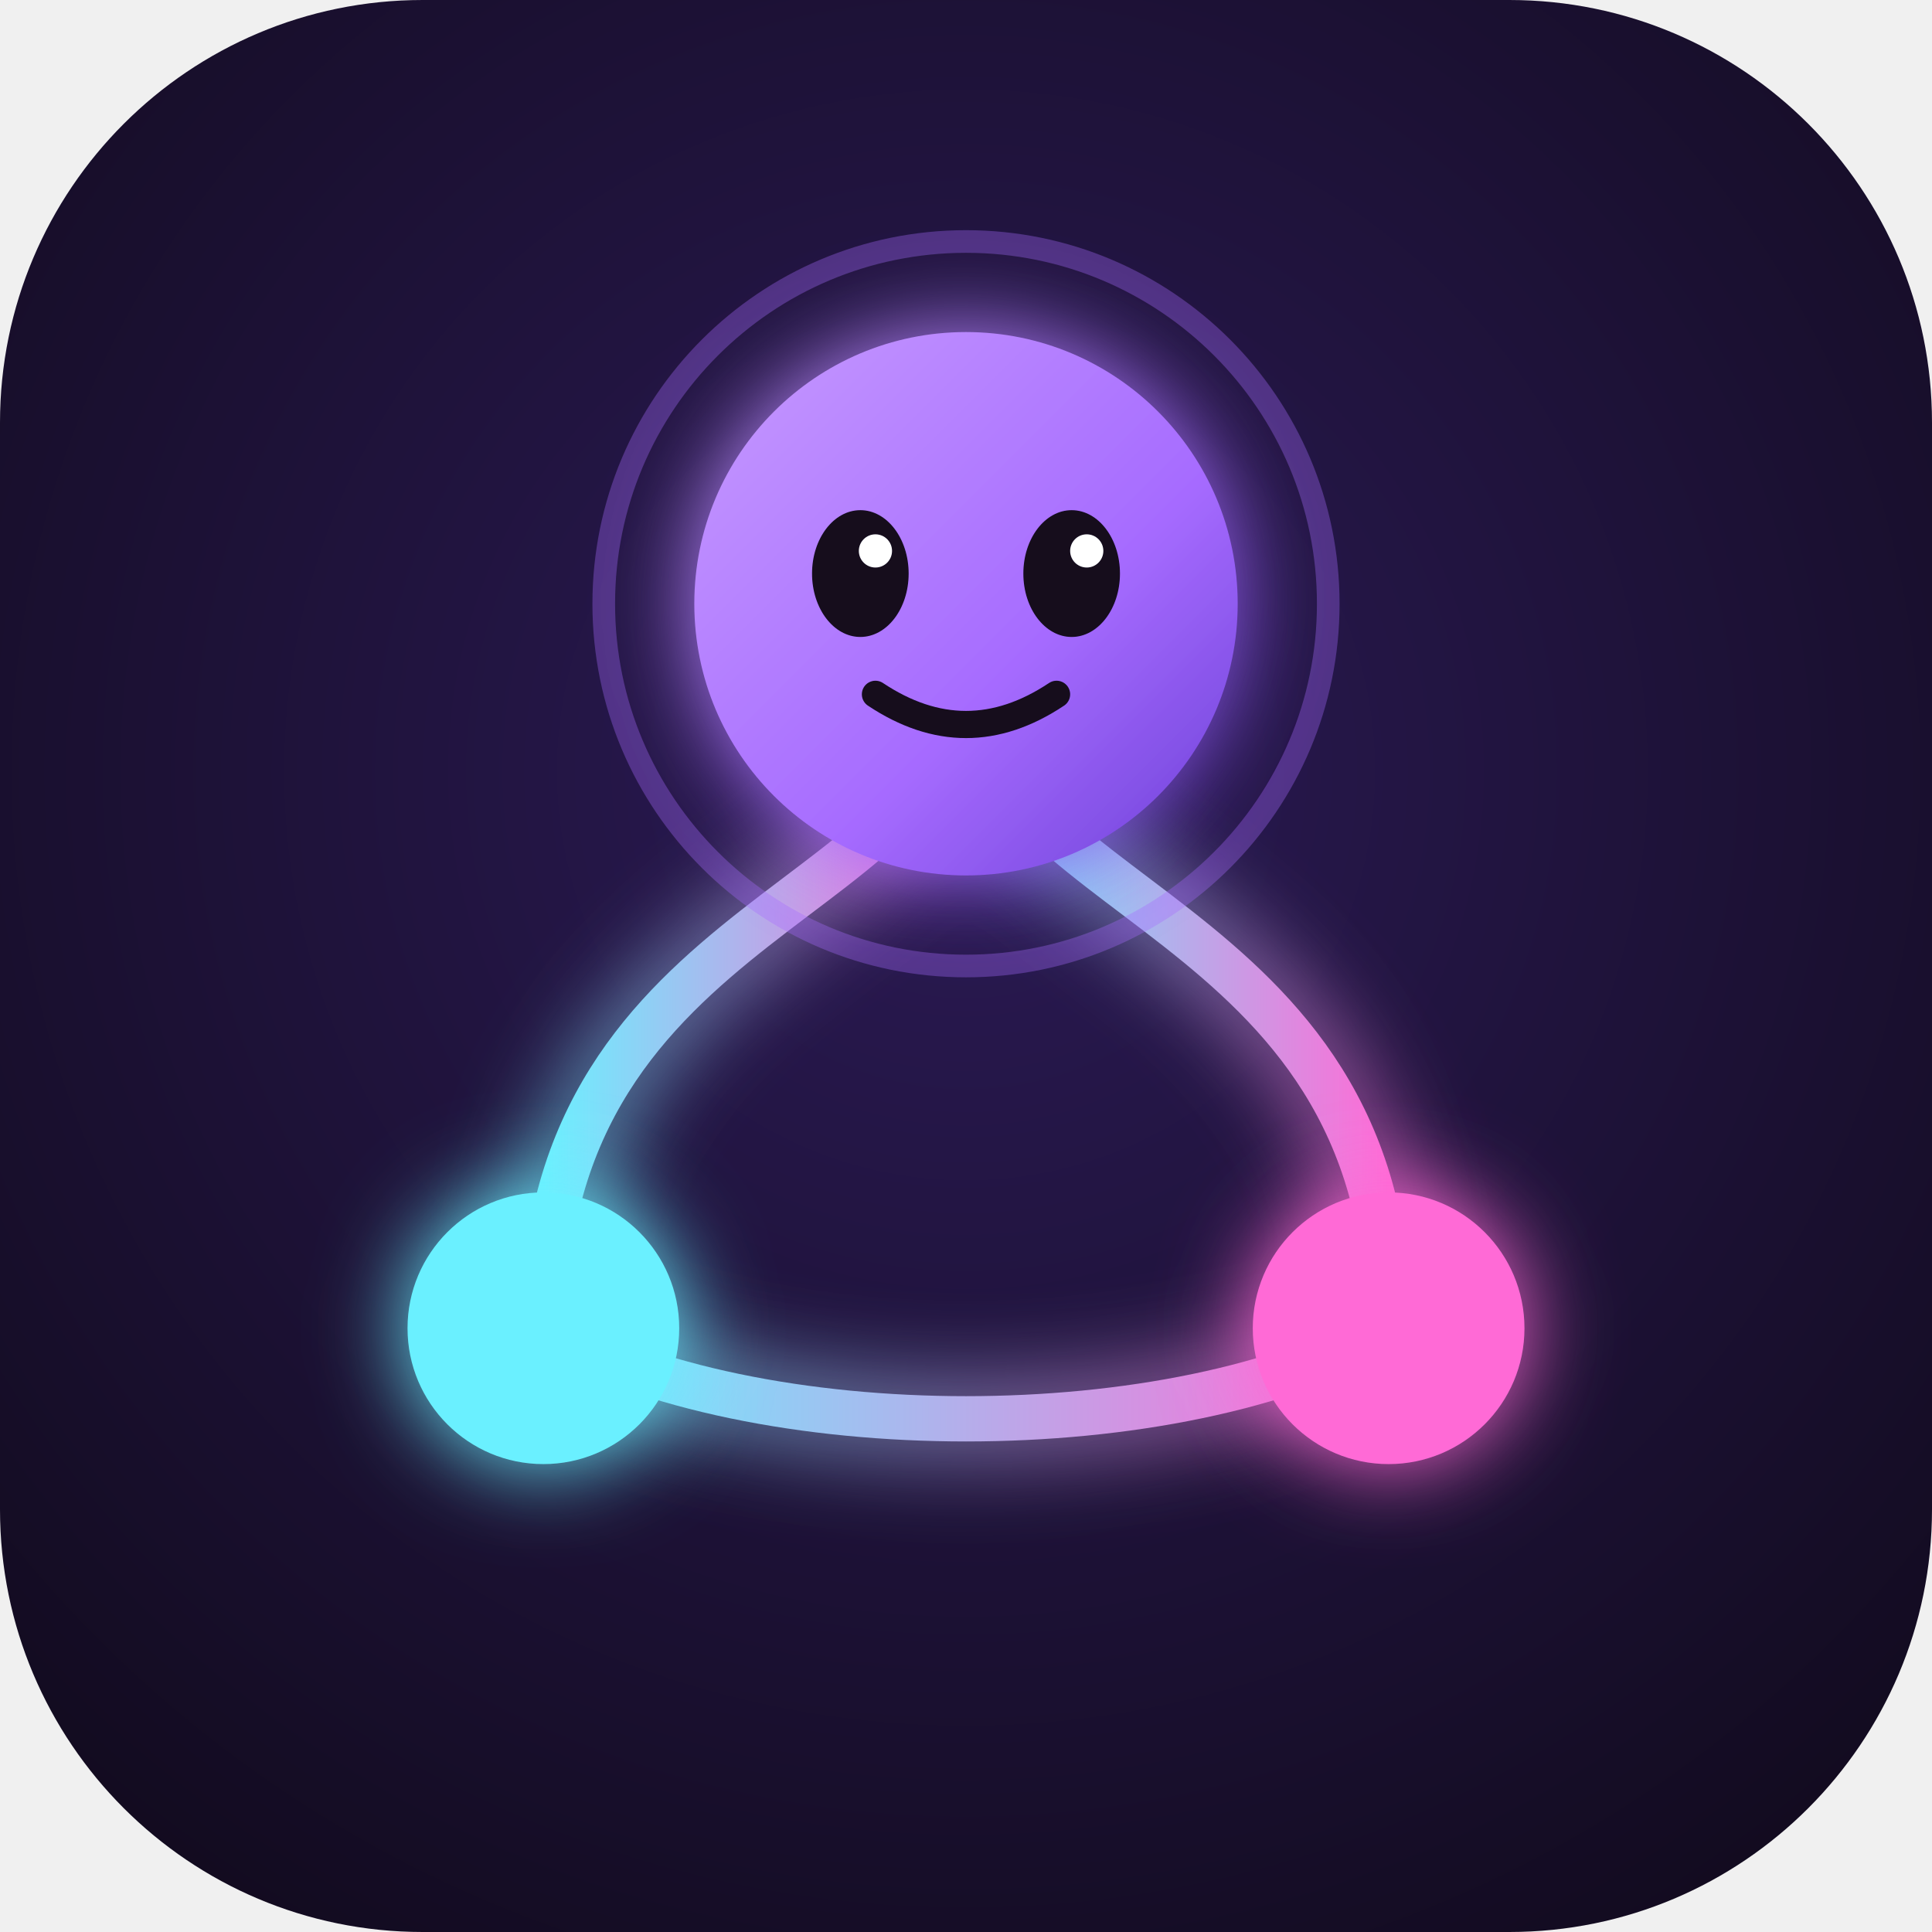
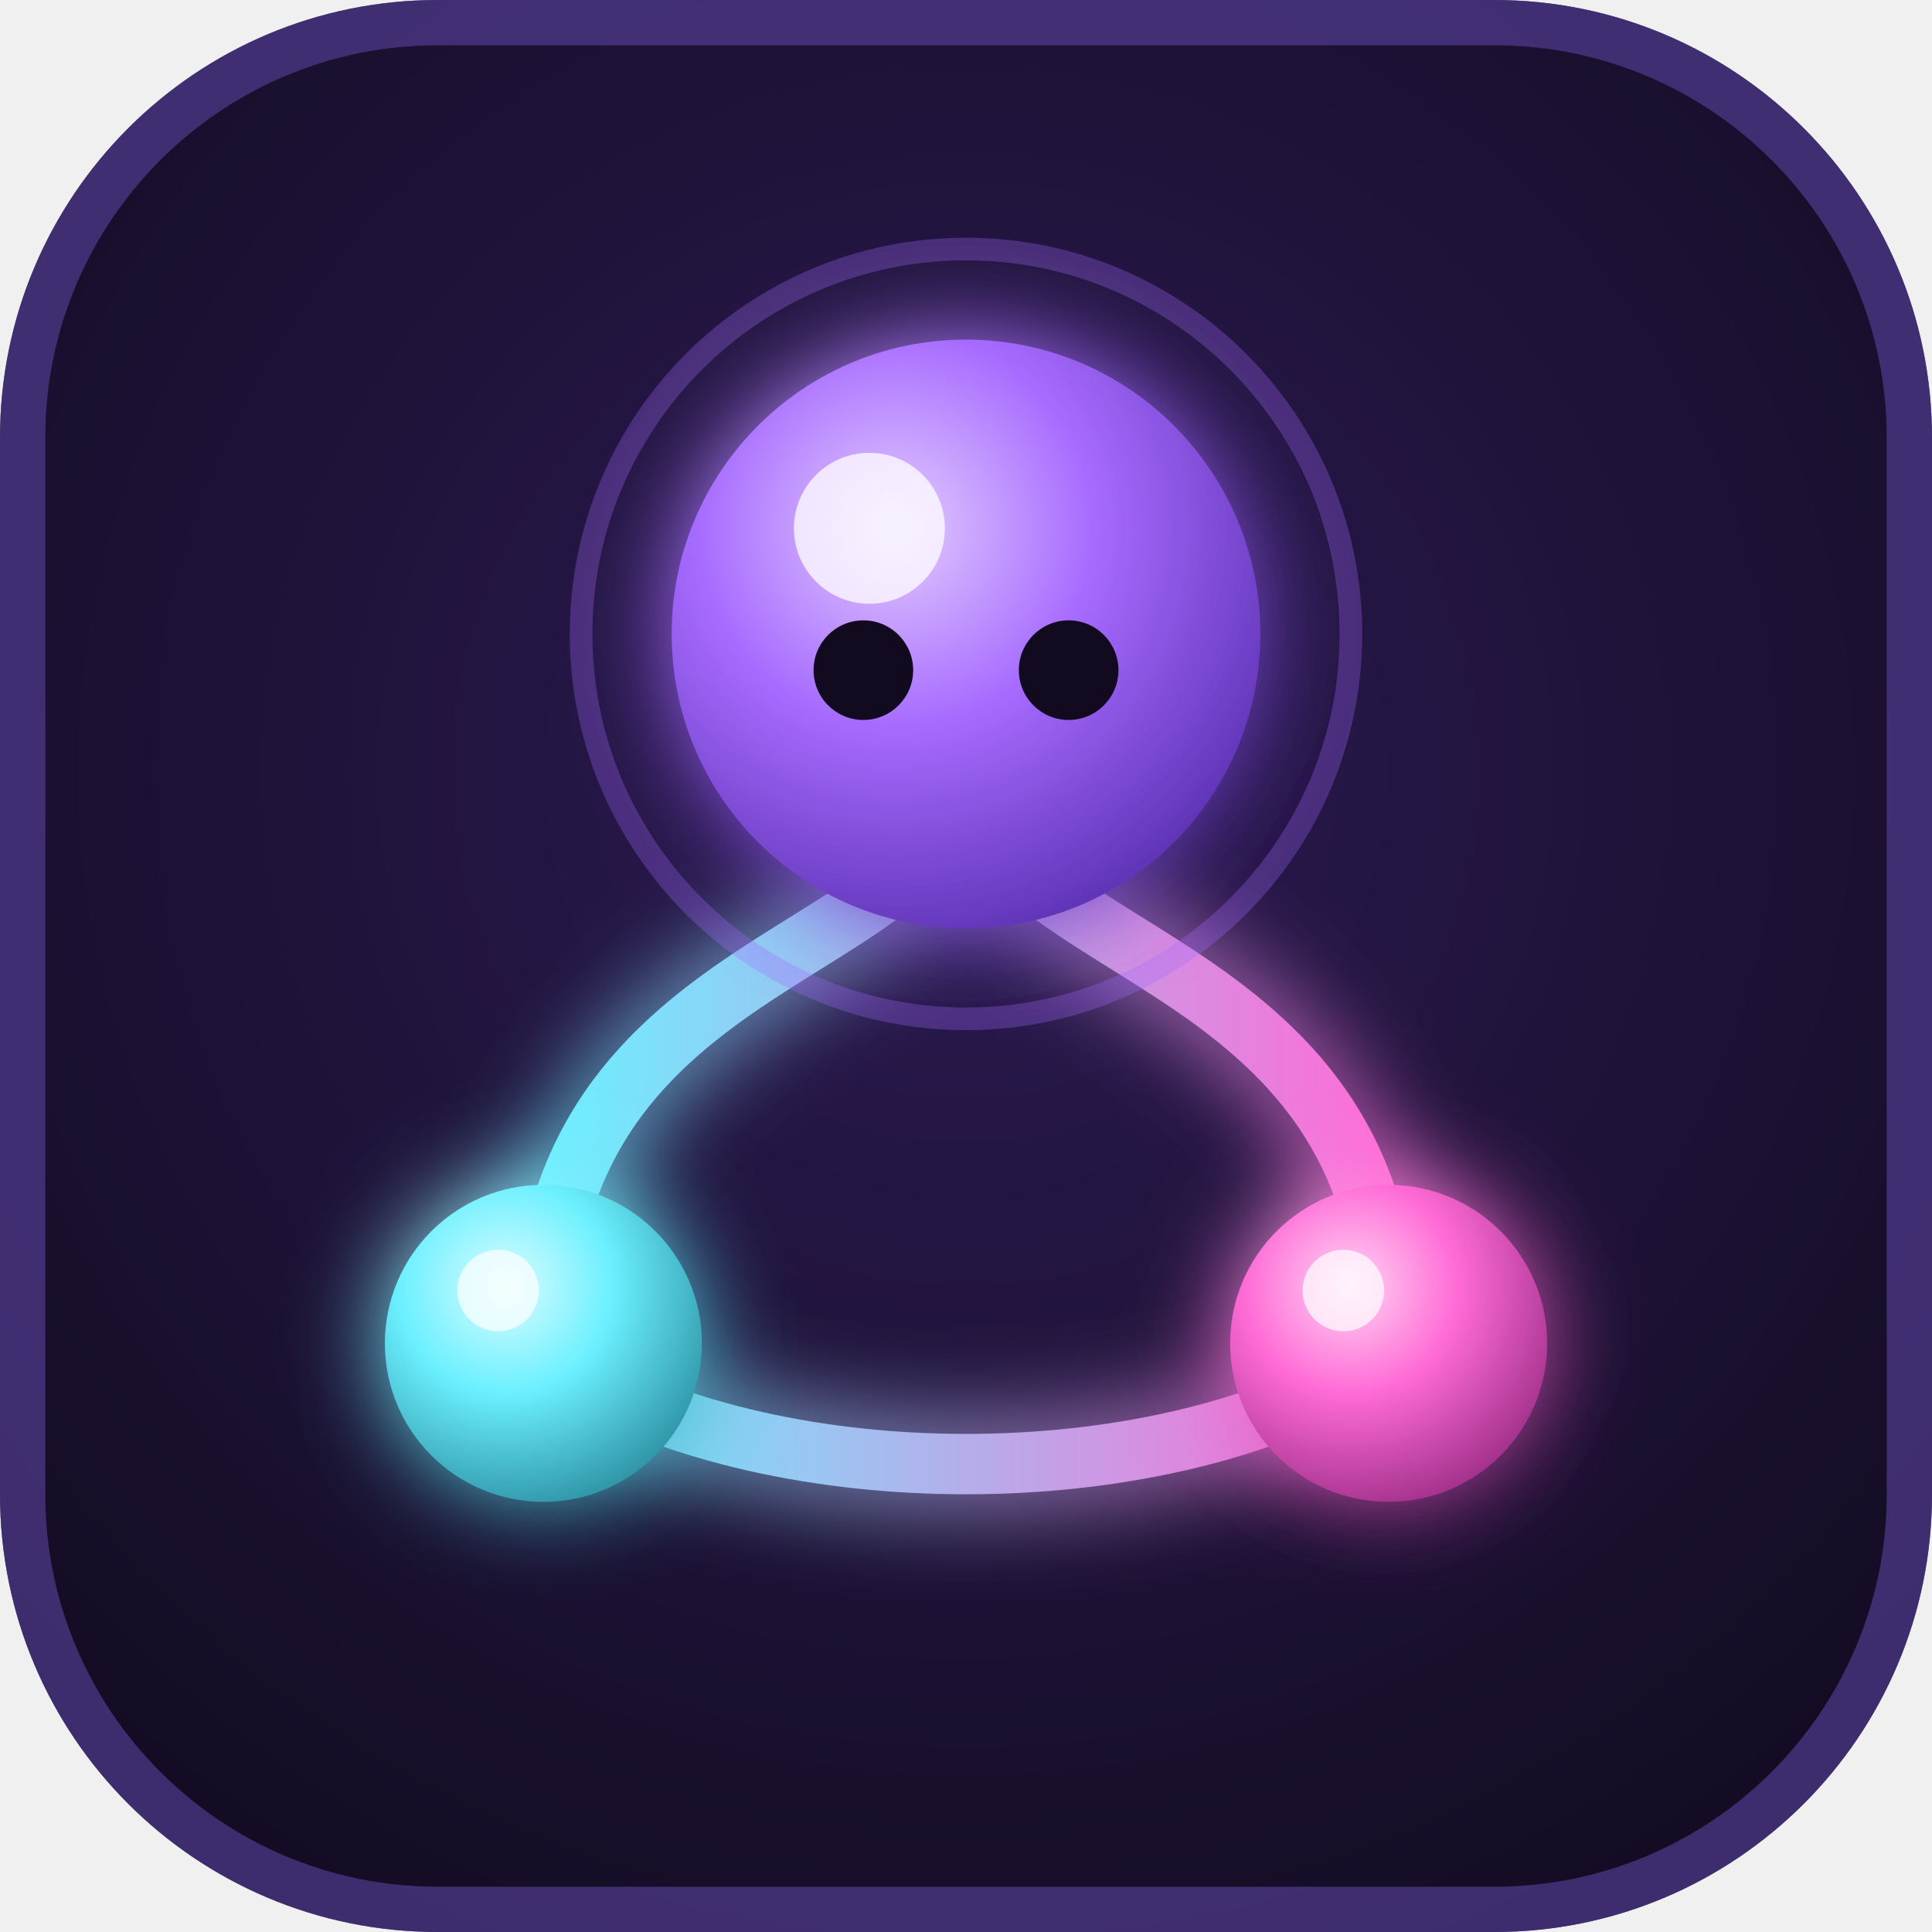
- <svg xmlns="http://www.w3.org/2000/svg" viewBox="0 0 128 128" width="128" height="128">
+ <svg xmlns="http://www.w3.org/2000/svg" viewBox="0 0 128 128" width="128" height="128" role="img" aria-label="lets">
  <defs>
-     <radialGradient id="bg" cx="50%" cy="40%" r="70%">
-       <stop offset="0%" stop-color="#2b1a55" />
-       <stop offset="100%" stop-color="#120b1f" />
+     <radialGradient id="ll-bg" cx="50%" cy="40%" r="72%">
+       <stop offset="0" stop-color="#2b1a52" />
+       <stop offset="1" stop-color="#120b1f" />
    </radialGradient>
-     <linearGradient id="orb" x1="0" y1="0" x2="1" y2="1">
-       <stop offset="0%" stop-color="#c79bff" />
-       <stop offset="60%" stop-color="#a66bff" />
-       <stop offset="100%" stop-color="#6b3fd6" />
+     <radialGradient id="ll-orb" cx="38%" cy="32%" r="75%">
+       <stop offset="0" stop-color="#e3ccff" />
+       <stop offset=".45" stop-color="#a66bff" />
+       <stop offset="1" stop-color="#5a2fb0" />
+     </radialGradient>
+     <radialGradient id="ll-you" cx="38%" cy="32%" r="75%">
+       <stop offset="0" stop-color="#dcfcff" />
+       <stop offset=".45" stop-color="#6bf0ff" />
+       <stop offset="1" stop-color="#2a8ea0" />
+     </radialGradient>
+     <radialGradient id="ll-claude" cx="38%" cy="32%" r="75%">
+       <stop offset="0" stop-color="#ffd6f4" />
+       <stop offset=".45" stop-color="#ff6bd6" />
+       <stop offset="1" stop-color="#9b2d86" />
+     </radialGradient>
+     <linearGradient id="ll-edge" gradientUnits="userSpaceOnUse" x1="36" y1="0" x2="92" y2="0">
+       <stop offset="0" stop-color="#6bf0ff" />
+       <stop offset="1" stop-color="#ff6bd6" />
    </linearGradient>
-     <linearGradient id="edge" x1="0" y1="0" x2="1" y2="0">
-       <stop offset="0%" stop-color="#6bf0ff" />
-       <stop offset="100%" stop-color="#ff6bd6" />
-     </linearGradient>
-     <filter id="glow" x="-50%" y="-50%" width="200%" height="200%">
-       <feGaussianBlur stdDeviation="3" result="b" />
+     <filter id="ll-glow" x="-50%" y="-50%" width="200%" height="200%">
+       <feGaussianBlur stdDeviation="3.2" result="b" />
      <feMerge>
        <feMergeNode in="b" />
        <feMergeNode in="SourceGraphic" />
      </feMerge>
    </filter>
  </defs>
-   <rect width="128" height="128" rx="28" fill="url(#bg)" />
-   <g stroke="url(#edge)" stroke-width="3" fill="none" filter="url(#glow)" stroke-linecap="round">
-     <path d="M36 88 C 36 60, 64 60, 64 44" />
-     <path d="M92 88 C 92 60, 64 60, 64 44" />
-     <path d="M36 88 C 50 96, 78 96, 92 88" />
+   <rect width="128" height="128" rx="29" fill="url(#ll-bg)" />
+   <rect x="1.5" y="1.5" width="125" height="125" rx="27.5" fill="none" stroke="#5a44a0" stroke-opacity=".6" stroke-width="3" />
+   <g filter="url(#ll-glow)" fill="none" stroke="url(#ll-edge)" stroke-width="4" stroke-linecap="round">
+     <path d="M36 89 C36 62 64 64 64 50" />
+     <path d="M92 89 C92 62 64 64 64 50" />
+     <path d="M38 91 C52 99 76 99 90 91" />
  </g>
-   <circle cx="36" cy="88" r="9" fill="#6bf0ff" filter="url(#glow)" />
-   <circle cx="92" cy="88" r="9" fill="#ff6bd6" filter="url(#glow)" />
-   <g filter="url(#glow)">
-     <circle cx="64" cy="40" r="18" fill="url(#orb)" />
-     <ellipse cx="57" cy="38" rx="3.2" ry="4.2" fill="#120b1f" />
-     <ellipse cx="71" cy="38" rx="3.2" ry="4.2" fill="#120b1f" />
-     <circle cx="58" cy="36.5" r="1.1" fill="#fff" />
-     <circle cx="72" cy="36.5" r="1.1" fill="#fff" />
-     <path d="M58 46 Q 64 50 70 46" stroke="#120b1f" stroke-width="1.8" fill="none" stroke-linecap="round" />
+   <g filter="url(#ll-glow)">
+     <circle cx="36" cy="89" r="10.5" fill="url(#ll-you)" />
+     <circle cx="92" cy="89" r="10.5" fill="url(#ll-claude)" />
  </g>
-   <circle cx="64" cy="40" r="24" fill="none" stroke="#a66bff" stroke-opacity="0.35" stroke-width="1.5" />
+   <circle cx="33" cy="85.5" r="2.7" fill="#fff" fill-opacity=".7" />
+   <circle cx="89" cy="85.5" r="2.7" fill="#fff" fill-opacity=".7" />
+   <circle cx="64" cy="42" r="25.5" fill="none" stroke="#a66bff" stroke-opacity=".3" stroke-width="1.5" />
+   <g filter="url(#ll-glow)">
+     <circle cx="64" cy="42" r="19.5" fill="url(#ll-orb)" />
+   </g>
+   <circle cx="57.6" cy="35" r="5" fill="#fff" fill-opacity=".75" />
+   <circle cx="57.2" cy="44.4" r="3.3" fill="#120b1f" />
+   <circle cx="70.8" cy="44.4" r="3.3" fill="#120b1f" />
</svg>
